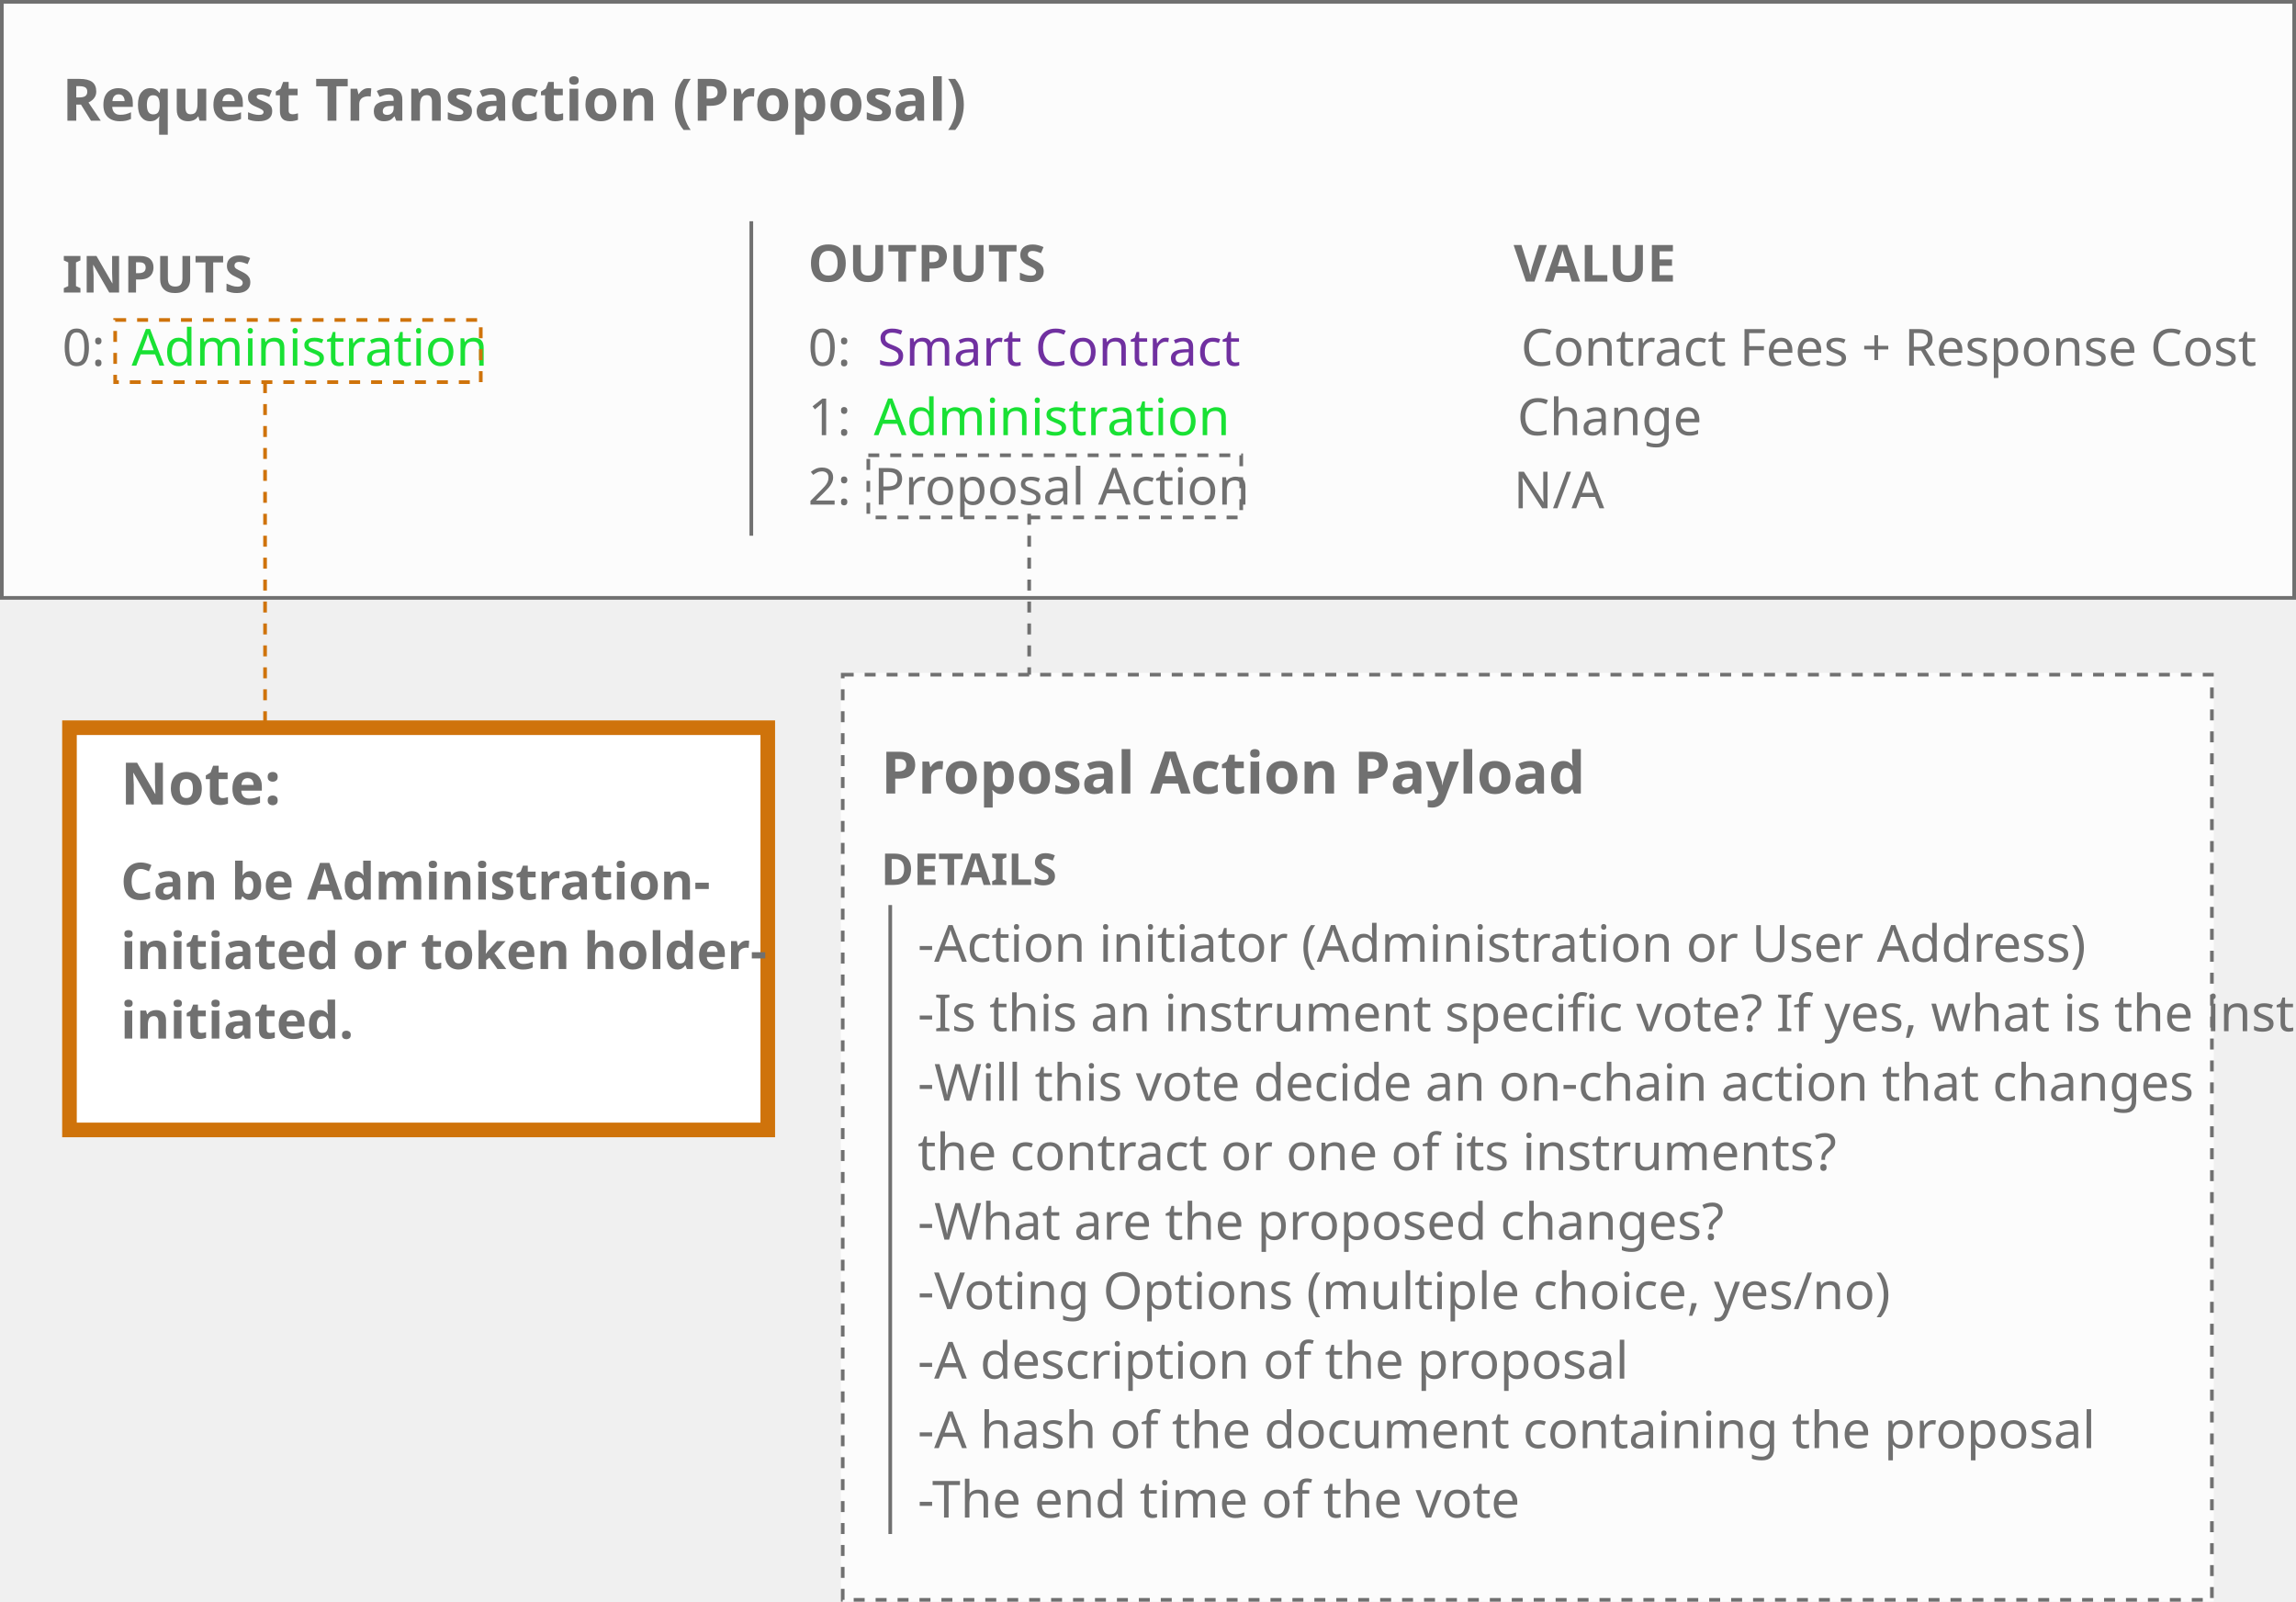
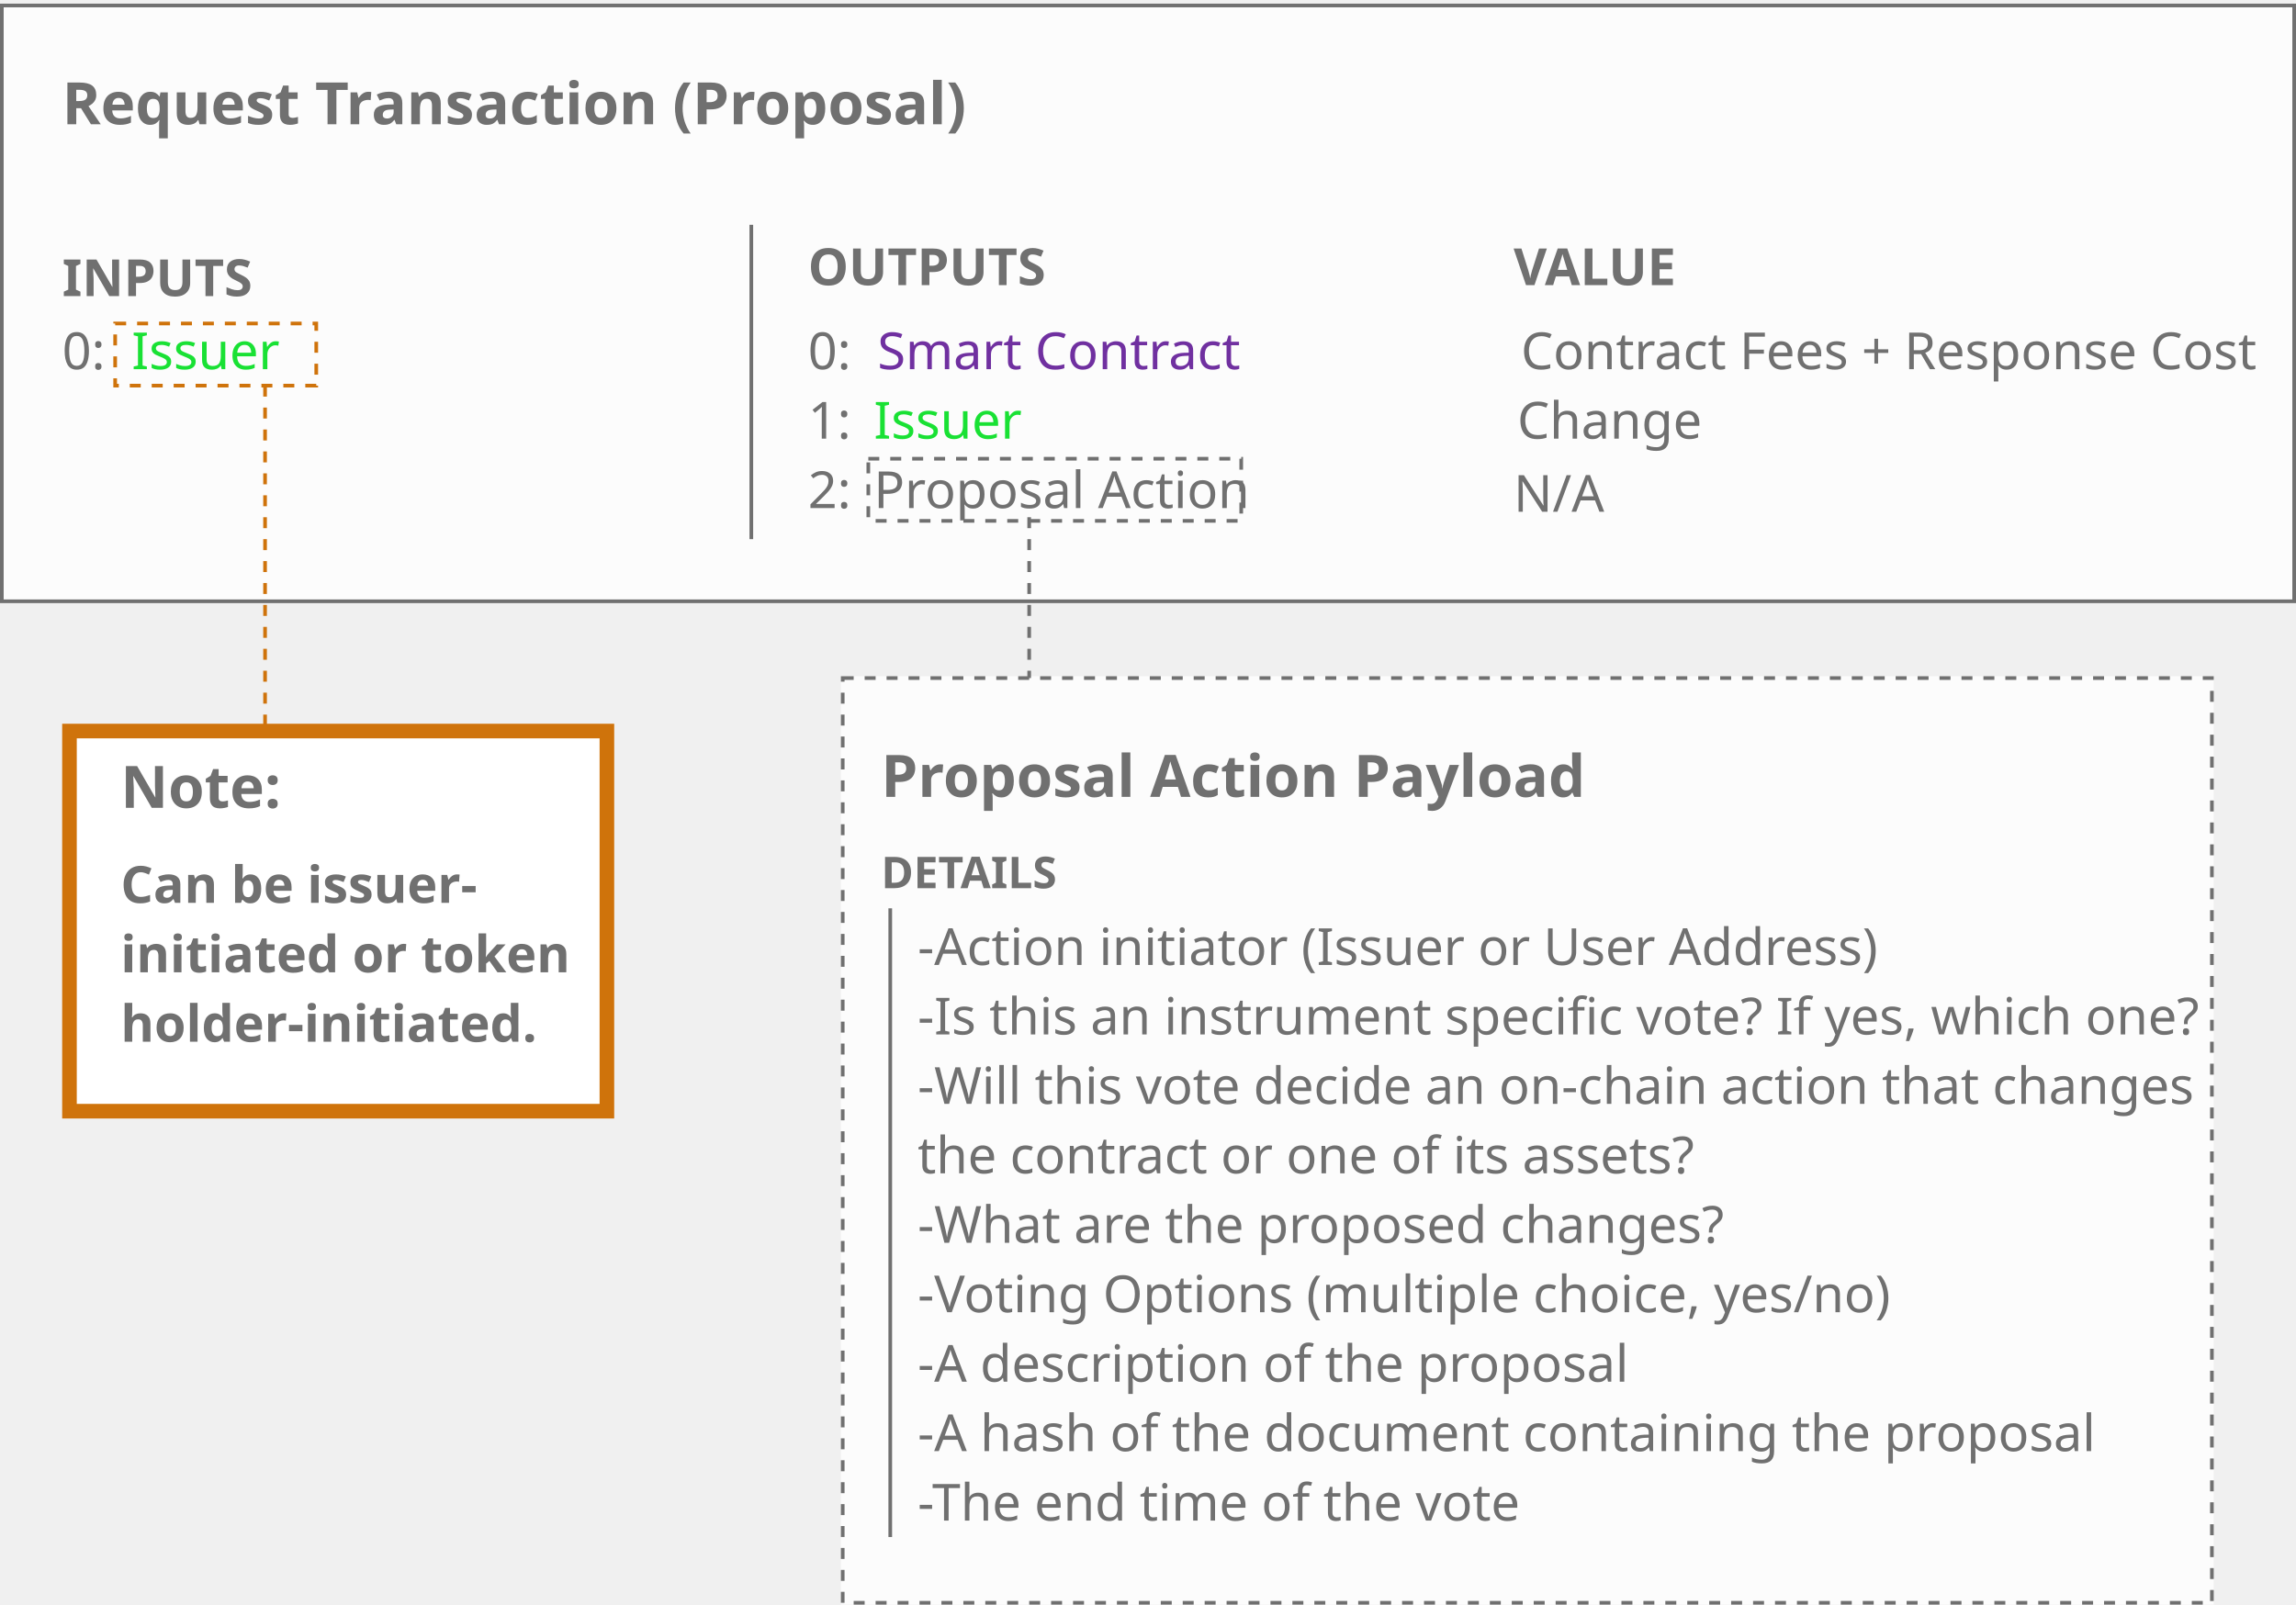
- <svg xmlns="http://www.w3.org/2000/svg" width="628" height="438" viewBox="0 0 628 438">
-   <g id="proposal-action" transform="translate(-932 5718)">
-     <g id="Rectangle_261" data-name="Rectangle 261" transform="translate(932 -5718)" fill="#fcfcfc" stroke="#707070" stroke-width="1">
-       <rect width="628" height="164" stroke="none" />
-       <rect x="0.5" y="0.5" width="627" height="163" fill="none" />
+ <svg xmlns="http://www.w3.org/2000/svg" width="628" height="439" viewBox="0 0 628 439">
+   <defs>
+     <clipPath id="clip-proposal-action">
+       <rect width="628" height="439" />
+     </clipPath>
+   </defs>
+   <g id="proposal-action" clip-path="url(#clip-proposal-action)">
+     <g id="proposal-action-2" data-name="proposal-action" transform="translate(-932 5719)">
+       <g id="Rectangle_261" data-name="Rectangle 261" transform="translate(932 -5718)" fill="#fcfcfc" stroke="#707070" stroke-width="1">
+         <rect width="628" height="164" stroke="none" />
+         <rect x="0.5" y="0.5" width="627" height="163" fill="none" />
+       </g>
+       <text id="Issuer" transform="translate(968 -5618)" fill="#19e134" font-size="14" font-family="SegoeUI, Segoe UI">
+         <tspan x="0" y="0">Issuer</tspan>
+       </text>
+       <text id="Request_Transaction_Proposal_" data-name="Request Transaction (Proposal)" transform="translate(949 -5685)" fill="#707070" font-size="16" font-family="SegoeUI-Semibold, Segoe UI" font-weight="600">
+         <tspan x="0" y="0">Request Transaction (Proposal)</tspan>
+       </text>
+       <line id="Line_318" data-name="Line 318" y2="86" transform="translate(1137.5 -5657.5)" fill="none" stroke="#707070" stroke-width="1" />
+       <text id="INPUTS" transform="translate(949 -5653)" fill="#707070" font-size="14" font-family="SegoeUI-Bold, Segoe UI" font-weight="700">
+         <tspan x="0" y="15">INPUTS</tspan>
+       </text>
+       <text id="OUTPUTS_" data-name="OUTPUTS " transform="translate(1153 -5656)" fill="#707070" font-size="14" font-family="SegoeUI-Bold, Segoe UI" font-weight="700">
+         <tspan x="0" y="15">OUTPUTS </tspan>
+       </text>
+       <text id="_0:_" data-name="0: " transform="translate(949 -5618)" fill="#707070" font-size="14" font-family="SegoeUI, Segoe UI">
+         <tspan x="0" y="0">0: </tspan>
+       </text>
+       <text id="VALUE" transform="translate(1346 -5656)" fill="#707070" font-size="14" font-family="SegoeUI-Bold, Segoe UI" font-weight="700">
+         <tspan x="0" y="15">VALUE</tspan>
+       </text>
+       <text id="_0:_2" data-name="0: " transform="translate(1153 -5618)" fill="#707070" font-size="14" font-family="SegoeUI, Segoe UI">
+         <tspan x="0" y="0">0: </tspan>
+       </text>
+       <text id="Smart_Contract" data-name="Smart Contract" transform="translate(1172 -5618)" fill="#7030a0" font-size="14" font-family="SegoeUI, Segoe UI">
+         <tspan x="0" y="0">Smart Contract</tspan>
+       </text>
+       <text id="Contract_Fees_Response_Cost_" data-name="Contract Fees + Response Cost " transform="translate(1348 -5618)" fill="#707070" font-size="14" font-family="SegoeUI, Segoe UI">
+         <tspan x="0" y="0">Contract Fees + Response Cost </tspan>
+       </text>
+       <g id="Rectangle_262" data-name="Rectangle 262" transform="translate(1169 -5594)" fill="none" stroke="#707070" stroke-width="1" stroke-dasharray="3">
+         <rect width="103" height="18" stroke="none" />
+         <rect x="0.5" y="0.5" width="102" height="17" fill="none" />
+       </g>
+       <text id="_2:_" data-name="2: " transform="translate(1153 -5580)" fill="#707070" font-size="14" font-family="SegoeUI, Segoe UI">
+         <tspan x="0" y="0">2: </tspan>
+       </text>
+       <text id="Proposal_Action" data-name="Proposal Action" transform="translate(1171 -5580)" fill="#707070" font-size="14" font-family="SegoeUI, Segoe UI">
+         <tspan x="0" y="0">Proposal Action</tspan>
+       </text>
+       <text id="Change" transform="translate(1347 -5599)" fill="#707070" font-size="14" font-family="SegoeUI, Segoe UI">
+         <tspan x="0" y="0">Change</tspan>
+       </text>
+       <g id="Rectangle_263" data-name="Rectangle 263" transform="translate(1162 -5534)" fill="#fcfcfc" stroke="#707070" stroke-width="1" stroke-dasharray="3">
+         <rect width="375.499" height="254" stroke="none" />
+         <rect x="0.5" y="0.5" width="374.499" height="253" fill="none" />
+       </g>
+       <text id="Proposal_Action_Payload" data-name="Proposal Action Payload" transform="translate(1173 -5501)" fill="#707070" font-size="16" font-family="SegoeUI-Semibold, Segoe UI" font-weight="600">
+         <tspan x="0" y="0">Proposal Action Payload</tspan>
+       </text>
+       <line id="Line_319" data-name="Line 319" y2="44" transform="translate(1213.5 -5577.5)" fill="none" stroke="#707070" stroke-width="1" stroke-dasharray="3" />
+       <text id="N_A" data-name="N/A" transform="translate(1346 -5579)" fill="#707070" font-size="14" font-family="SegoeUI, Segoe UI">
+         <tspan x="0" y="0">N/A</tspan>
+       </text>
+       <line id="Line_320" data-name="Line 320" y2="172" transform="translate(1175.5 -5470.5)" fill="none" stroke="#707070" stroke-width="1" />
+       <text id="DETAILS" transform="translate(1173 -5489)" fill="#707070" font-size="12" font-family="SegoeUI-Bold, Segoe UI" font-weight="700">
+         <tspan x="0" y="13">DETAILS</tspan>
+       </text>
+       <text id="_-Action_initiator_Issuer_or_User_Address_-Is_this_an_instrument_specific_vote_If_yes_which_one_-Will_this_vote_decide_an_on-chain_action_that_changes_the_contract_or_one_of_its_assets_-What_are_the_proposed_changes_-Voting_Options_multiple_choice_" data-name="-Action initiator (Issuer or User Address) -Is this an instrument specific vote? If yes, which one? -Will this vote decide an on-chain action that changesthe contract or one of its assets? -What are the proposed changes? -Voting Options (multiple choice, " transform="translate(1183 -5455)" fill="#707070" font-size="14" font-family="SegoeUI, Segoe UI">
+         <tspan x="0" y="0">-Action initiator (Issuer or User Address)</tspan>
+         <tspan x="0" y="19">-Is this an instrument specific vote? If yes, which one?</tspan>
+         <tspan x="0" y="38">-Will this vote decide an on-chain action that changes</tspan>
+         <tspan x="0" y="57">the contract or one of its assets?</tspan>
+         <tspan x="0" y="76">-What are the proposed changes?</tspan>
+         <tspan x="0" y="95">-Voting Options (multiple choice, yes/no)</tspan>
+         <tspan x="0" y="114">-A description of the proposal</tspan>
+         <tspan x="0" y="133">-A hash of the document containing the proposal</tspan>
+         <tspan x="0" y="152">-The end time of the vote</tspan>
+       </text>
+       <g id="Rectangle_268" data-name="Rectangle 268" transform="translate(949 -5521)" fill="#fff" stroke="#cf730b" stroke-width="4">
+         <rect width="151" height="108" stroke="none" />
+         <rect x="2" y="2" width="147" height="104" fill="none" />
+       </g>
+       <text id="Note:" transform="translate(965 -5515)" fill="#707070" font-size="16" font-family="SegoeUI-Semibold, Segoe UI" font-weight="600">
+         <tspan x="0" y="17">Note:</tspan>
+       </text>
+       <text id="Can_be_issuer-initiated_or_token_holder-initiated." data-name="Can be issuer-initiated or token holder-initiated." transform="translate(965 -5487)" fill="#707070" font-size="14" font-family="SegoeUI-Semibold, Segoe UI" font-weight="600">
+         <tspan x="0" y="15">Can be issuer-</tspan>
+         <tspan x="0" y="34">initiated or token </tspan>
+         <tspan x="0" y="53">holder-initiated.</tspan>
+       </text>
+       <g id="Rectangle_269" data-name="Rectangle 269" transform="translate(963 -5631)" fill="none" stroke="#cf730b" stroke-width="1" stroke-dasharray="3">
+         <rect width="56" height="18" stroke="none" />
+         <rect x="0.5" y="0.5" width="55" height="17" fill="none" />
+       </g>
+       <line id="Line_326" data-name="Line 326" y2="93" transform="translate(1004.5 -5613.5)" fill="none" stroke="#cf730b" stroke-width="1" stroke-dasharray="3" />
+       <text id="_1:_" data-name="1: " transform="translate(1153 -5599)" fill="#707070" font-size="14" font-family="SegoeUI, Segoe UI">
+         <tspan x="0" y="0">1: </tspan>
+       </text>
+       <text id="Issuer-2" data-name="Issuer" transform="translate(1171 -5599)" fill="#19e134" font-size="14" font-family="SegoeUI, Segoe UI">
+         <tspan x="0" y="0">Issuer</tspan>
+       </text>
    </g>
-     <text id="Administration" transform="translate(968 -5618)" fill="#19e134" font-size="14" font-family="SegoeUI, Segoe UI">
-       <tspan x="0" y="0">Administration</tspan>
-     </text>
-     <text id="Request_Transaction_Proposal_" data-name="Request Transaction (Proposal)" transform="translate(949 -5685)" fill="#707070" font-size="16" font-family="SegoeUI-Semibold, Segoe UI" font-weight="600">
-       <tspan x="0" y="0">Request Transaction (Proposal)</tspan>
-     </text>
-     <line id="Line_318" data-name="Line 318" y2="86" transform="translate(1137.5 -5657.5)" fill="none" stroke="#707070" stroke-width="1" />
-     <text id="INPUTS" transform="translate(949 -5653)" fill="#707070" font-size="14" font-family="SegoeUI-Bold, Segoe UI" font-weight="700">
-       <tspan x="0" y="15">INPUTS</tspan>
-     </text>
-     <text id="OUTPUTS_" data-name="OUTPUTS " transform="translate(1153 -5656)" fill="#707070" font-size="14" font-family="SegoeUI-Bold, Segoe UI" font-weight="700">
-       <tspan x="0" y="15">OUTPUTS </tspan>
-     </text>
-     <text id="_0:_" data-name="0: " transform="translate(949 -5618)" fill="#707070" font-size="14" font-family="SegoeUI, Segoe UI">
-       <tspan x="0" y="0">0: </tspan>
-     </text>
-     <text id="VALUE" transform="translate(1346 -5656)" fill="#707070" font-size="14" font-family="SegoeUI-Bold, Segoe UI" font-weight="700">
-       <tspan x="0" y="15">VALUE</tspan>
-     </text>
-     <text id="_0:_2" data-name="0: " transform="translate(1153 -5618)" fill="#707070" font-size="14" font-family="SegoeUI, Segoe UI">
-       <tspan x="0" y="0">0: </tspan>
-     </text>
-     <text id="Smart_Contract" data-name="Smart Contract" transform="translate(1172 -5618)" fill="#7030a0" font-size="14" font-family="SegoeUI, Segoe UI">
-       <tspan x="0" y="0">Smart Contract</tspan>
-     </text>
-     <text id="Contract_Fees_Response_Cost_" data-name="Contract Fees + Response Cost " transform="translate(1348 -5618)" fill="#707070" font-size="14" font-family="SegoeUI, Segoe UI">
-       <tspan x="0" y="0">Contract Fees + Response Cost </tspan>
-     </text>
-     <g id="Rectangle_262" data-name="Rectangle 262" transform="translate(1169 -5594)" fill="none" stroke="#707070" stroke-width="1" stroke-dasharray="3">
-       <rect width="103" height="18" stroke="none" />
-       <rect x="0.5" y="0.5" width="102" height="17" fill="none" />
-     </g>
-     <text id="_2:_" data-name="2: " transform="translate(1153 -5580)" fill="#707070" font-size="14" font-family="SegoeUI, Segoe UI">
-       <tspan x="0" y="0">2: </tspan>
-     </text>
-     <text id="Proposal_Action" data-name="Proposal Action" transform="translate(1171 -5580)" fill="#707070" font-size="14" font-family="SegoeUI, Segoe UI">
-       <tspan x="0" y="0">Proposal Action</tspan>
-     </text>
-     <text id="Change" transform="translate(1347 -5599)" fill="#707070" font-size="14" font-family="SegoeUI, Segoe UI">
-       <tspan x="0" y="0">Change</tspan>
-     </text>
-     <g id="Rectangle_263" data-name="Rectangle 263" transform="translate(1162 -5534)" fill="#fcfcfc" stroke="#707070" stroke-width="1" stroke-dasharray="3">
-       <rect width="375.499" height="254" stroke="none" />
-       <rect x="0.5" y="0.5" width="374.499" height="253" fill="none" />
-     </g>
-     <text id="Proposal_Action_Payload" data-name="Proposal Action Payload" transform="translate(1173 -5501)" fill="#707070" font-size="16" font-family="SegoeUI-Semibold, Segoe UI" font-weight="600">
-       <tspan x="0" y="0">Proposal Action Payload</tspan>
-     </text>
-     <line id="Line_319" data-name="Line 319" y2="44" transform="translate(1213.5 -5577.5)" fill="none" stroke="#707070" stroke-width="1" stroke-dasharray="3" />
-     <text id="N_A" data-name="N/A" transform="translate(1346 -5579)" fill="#707070" font-size="14" font-family="SegoeUI, Segoe UI">
-       <tspan x="0" y="0">N/A</tspan>
-     </text>
-     <line id="Line_320" data-name="Line 320" y2="172" transform="translate(1175.5 -5470.5)" fill="none" stroke="#707070" stroke-width="1" />
-     <text id="DETAILS" transform="translate(1173 -5489)" fill="#707070" font-size="12" font-family="SegoeUI-Bold, Segoe UI" font-weight="700">
-       <tspan x="0" y="13">DETAILS</tspan>
-     </text>
-     <text id="_-Action_initiator_Administration_or_User_Address_-Is_this_an_instrument_specific_vote_If_yes_what_is_the_instrument_-Will_this_vote_decide_an_on-chain_action_that_changes_the_contract_or_one_of_its_instruments_-What_are_the_proposed_changes_-Voting_Options_multip" data-name="-Action initiator (Administration or User Address) -Is this an instrument specific vote? If yes, what is the instrument? -Will this vote decide an on-chain action that changesthe contract or one of its instruments? -What are the proposed changes? -Voting Options (multip" transform="translate(1183 -5455)" fill="#707070" font-size="14" font-family="SegoeUI, Segoe UI">
-       <tspan x="0" y="0">-Action initiator (Administration or User Address)</tspan>
-       <tspan x="0" y="19">-Is this an instrument specific vote? If yes, what is the instrument?</tspan>
-       <tspan x="0" y="38">-Will this vote decide an on-chain action that changes</tspan>
-       <tspan x="0" y="57">the contract or one of its instruments?</tspan>
-       <tspan x="0" y="76">-What are the proposed changes?</tspan>
-       <tspan x="0" y="95">-Voting Options (multiple choice, yes/no)</tspan>
-       <tspan x="0" y="114">-A description of the proposal</tspan>
-       <tspan x="0" y="133">-A hash of the document containing the proposal</tspan>
-       <tspan x="0" y="152">-The end time of the vote</tspan>
-     </text>
-     <g id="Rectangle_268" data-name="Rectangle 268" transform="translate(949 -5521)" fill="#fff" stroke="#cf730b" stroke-width="4">
-       <rect width="195" height="114" stroke="none" />
-       <rect x="2" y="2" width="191" height="110" fill="none" />
-     </g>
-     <text id="Note:" transform="translate(965 -5515)" fill="#707070" font-size="16" font-family="SegoeUI-Semibold, Segoe UI" font-weight="600">
-       <tspan x="0" y="17">Note:</tspan>
-     </text>
-     <text id="Can_be_Administration-initiated_or_token_holder-initiated." data-name="Can be Administration-initiated or token holder-initiated." transform="translate(965 -5487)" fill="#707070" font-size="14" font-family="SegoeUI-Semibold, Segoe UI" font-weight="600">
-       <tspan x="0" y="15">Can be Administration-</tspan>
-       <tspan x="0" y="34">initiated or token holder-</tspan>
-       <tspan x="0" y="53">initiated.</tspan>
-     </text>
-     <g id="Rectangle_269" data-name="Rectangle 269" transform="translate(963 -5631)" fill="none" stroke="#cf730b" stroke-width="1" stroke-dasharray="3">
-       <rect width="101" height="18" stroke="none" />
-       <rect x="0.5" y="0.5" width="100" height="17" fill="none" />
-     </g>
-     <line id="Line_326" data-name="Line 326" y2="93" transform="translate(1004.5 -5613.5)" fill="none" stroke="#cf730b" stroke-width="1" stroke-dasharray="3" />
-     <text id="_1:_" data-name="1: " transform="translate(1153 -5599)" fill="#707070" font-size="14" font-family="SegoeUI, Segoe UI">
-       <tspan x="0" y="0">1: </tspan>
-     </text>
-     <text id="Administration-2" data-name="Administration" transform="translate(1171 -5599)" fill="#19e134" font-size="14" font-family="SegoeUI, Segoe UI">
-       <tspan x="0" y="0">Administration</tspan>
-     </text>
  </g>
</svg>
